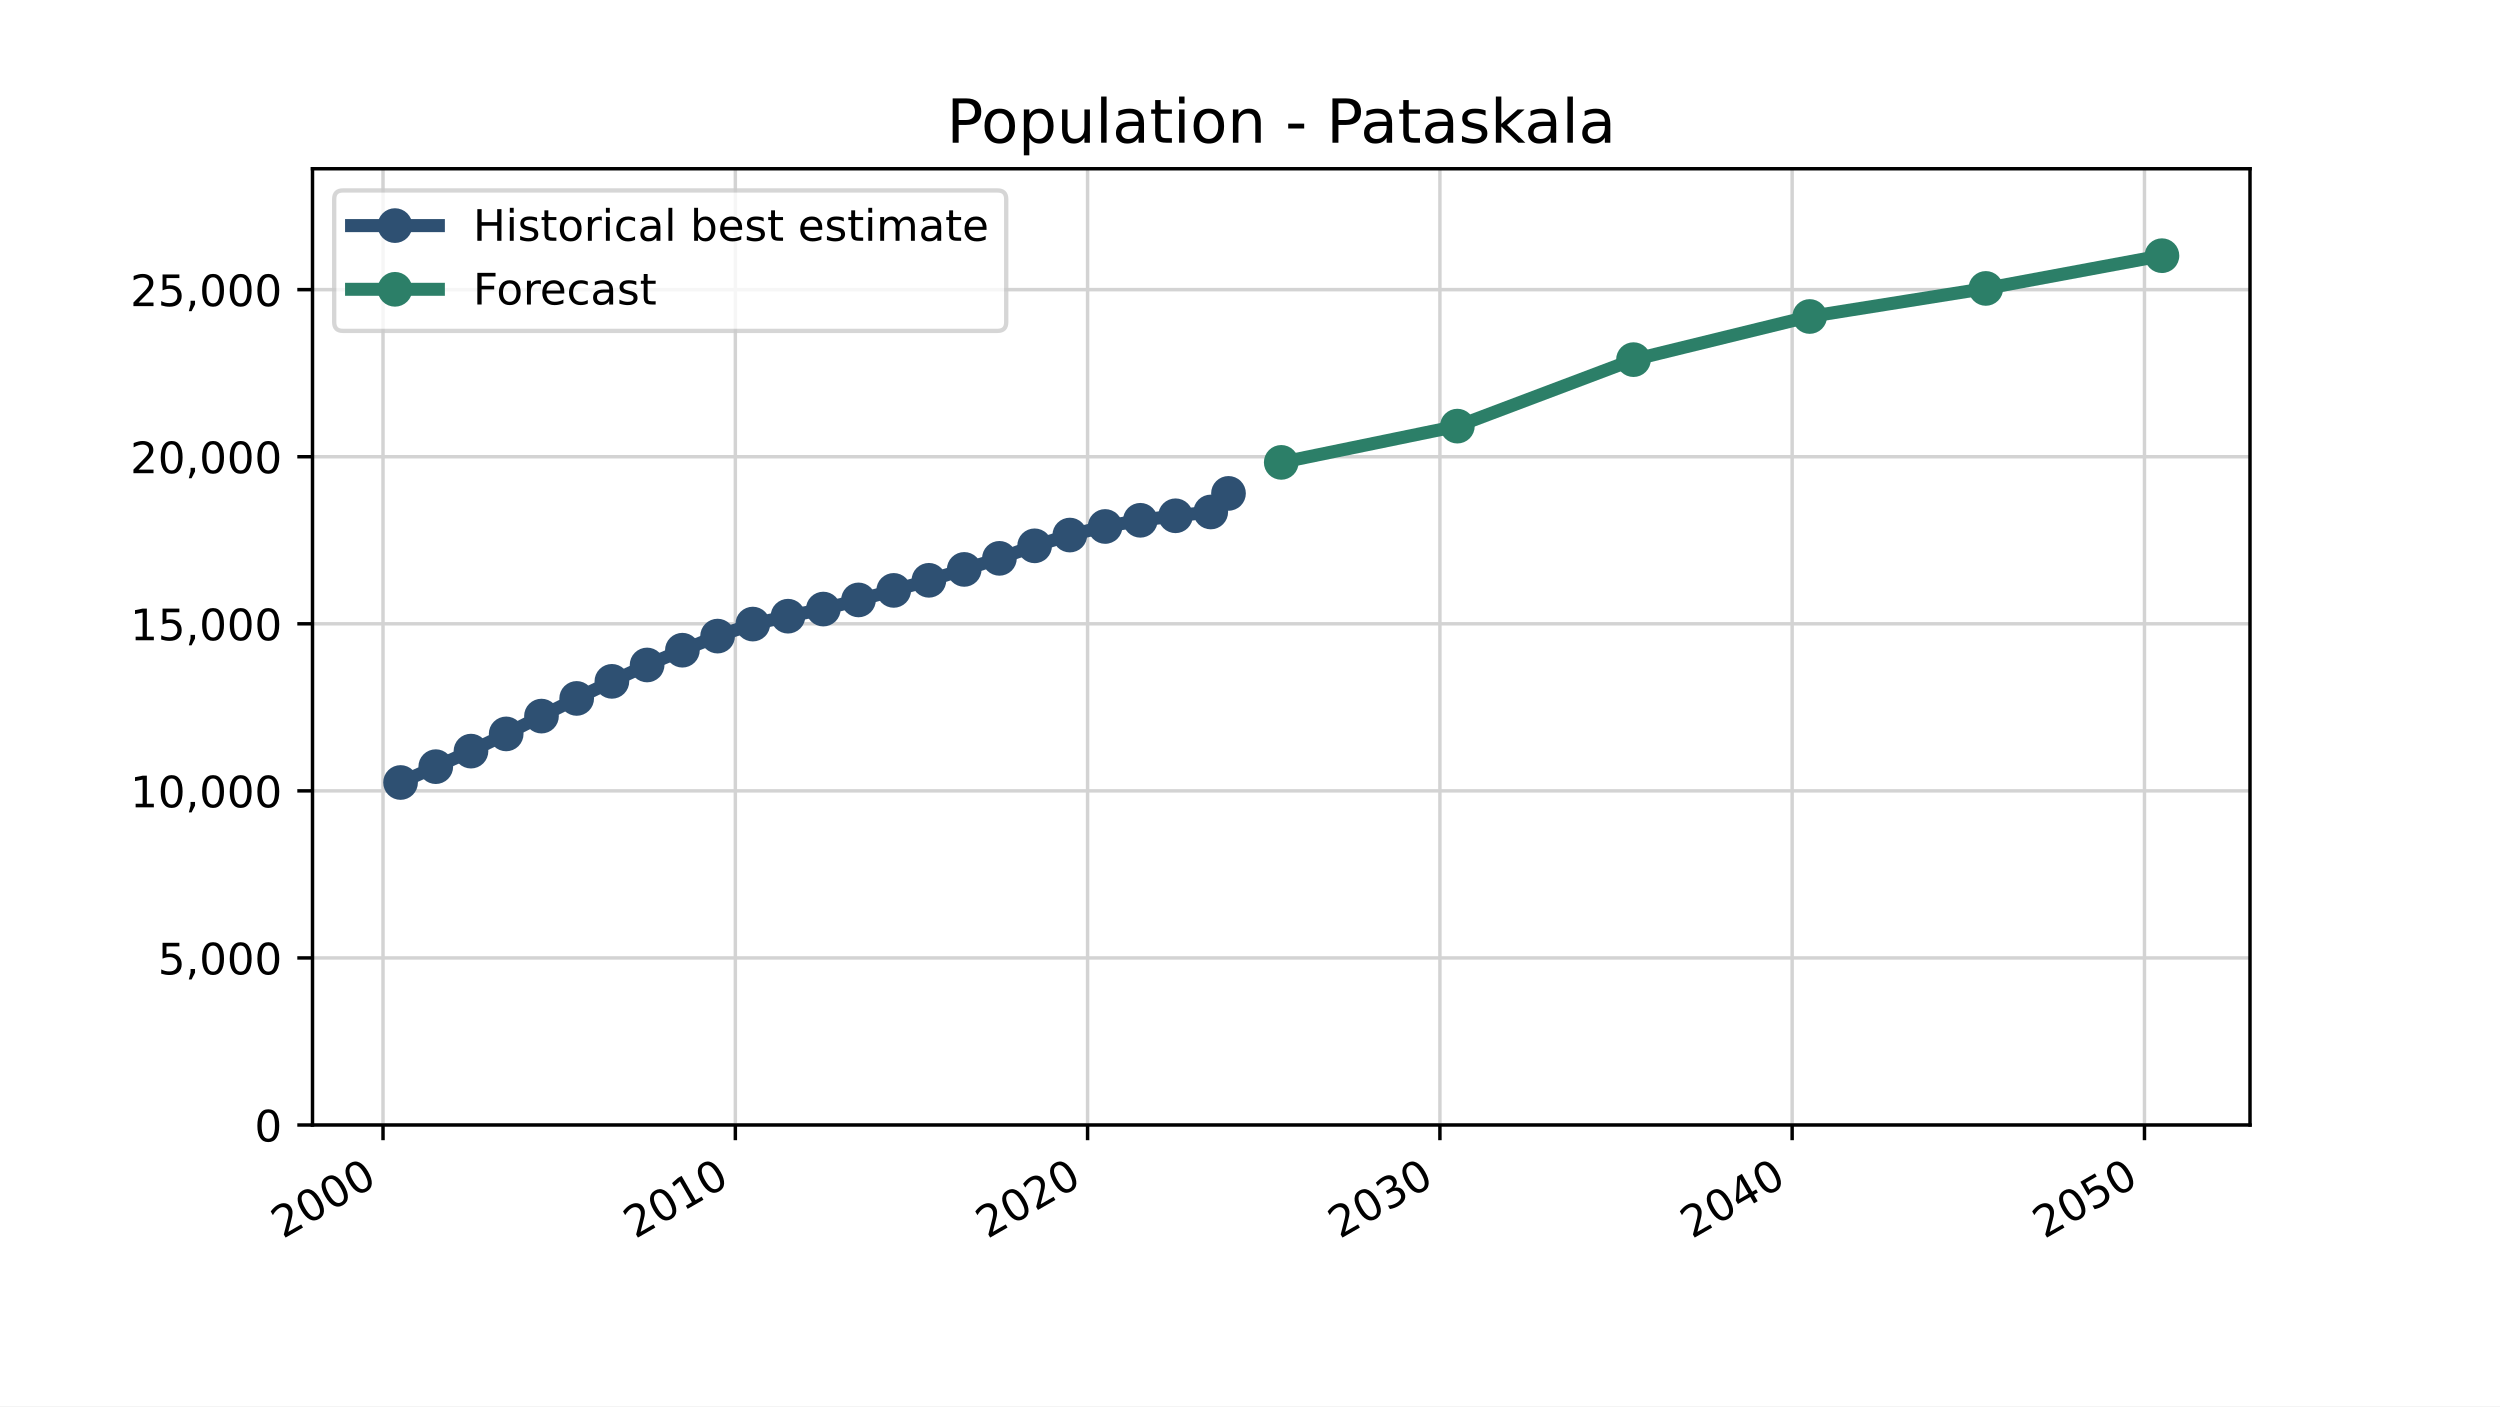
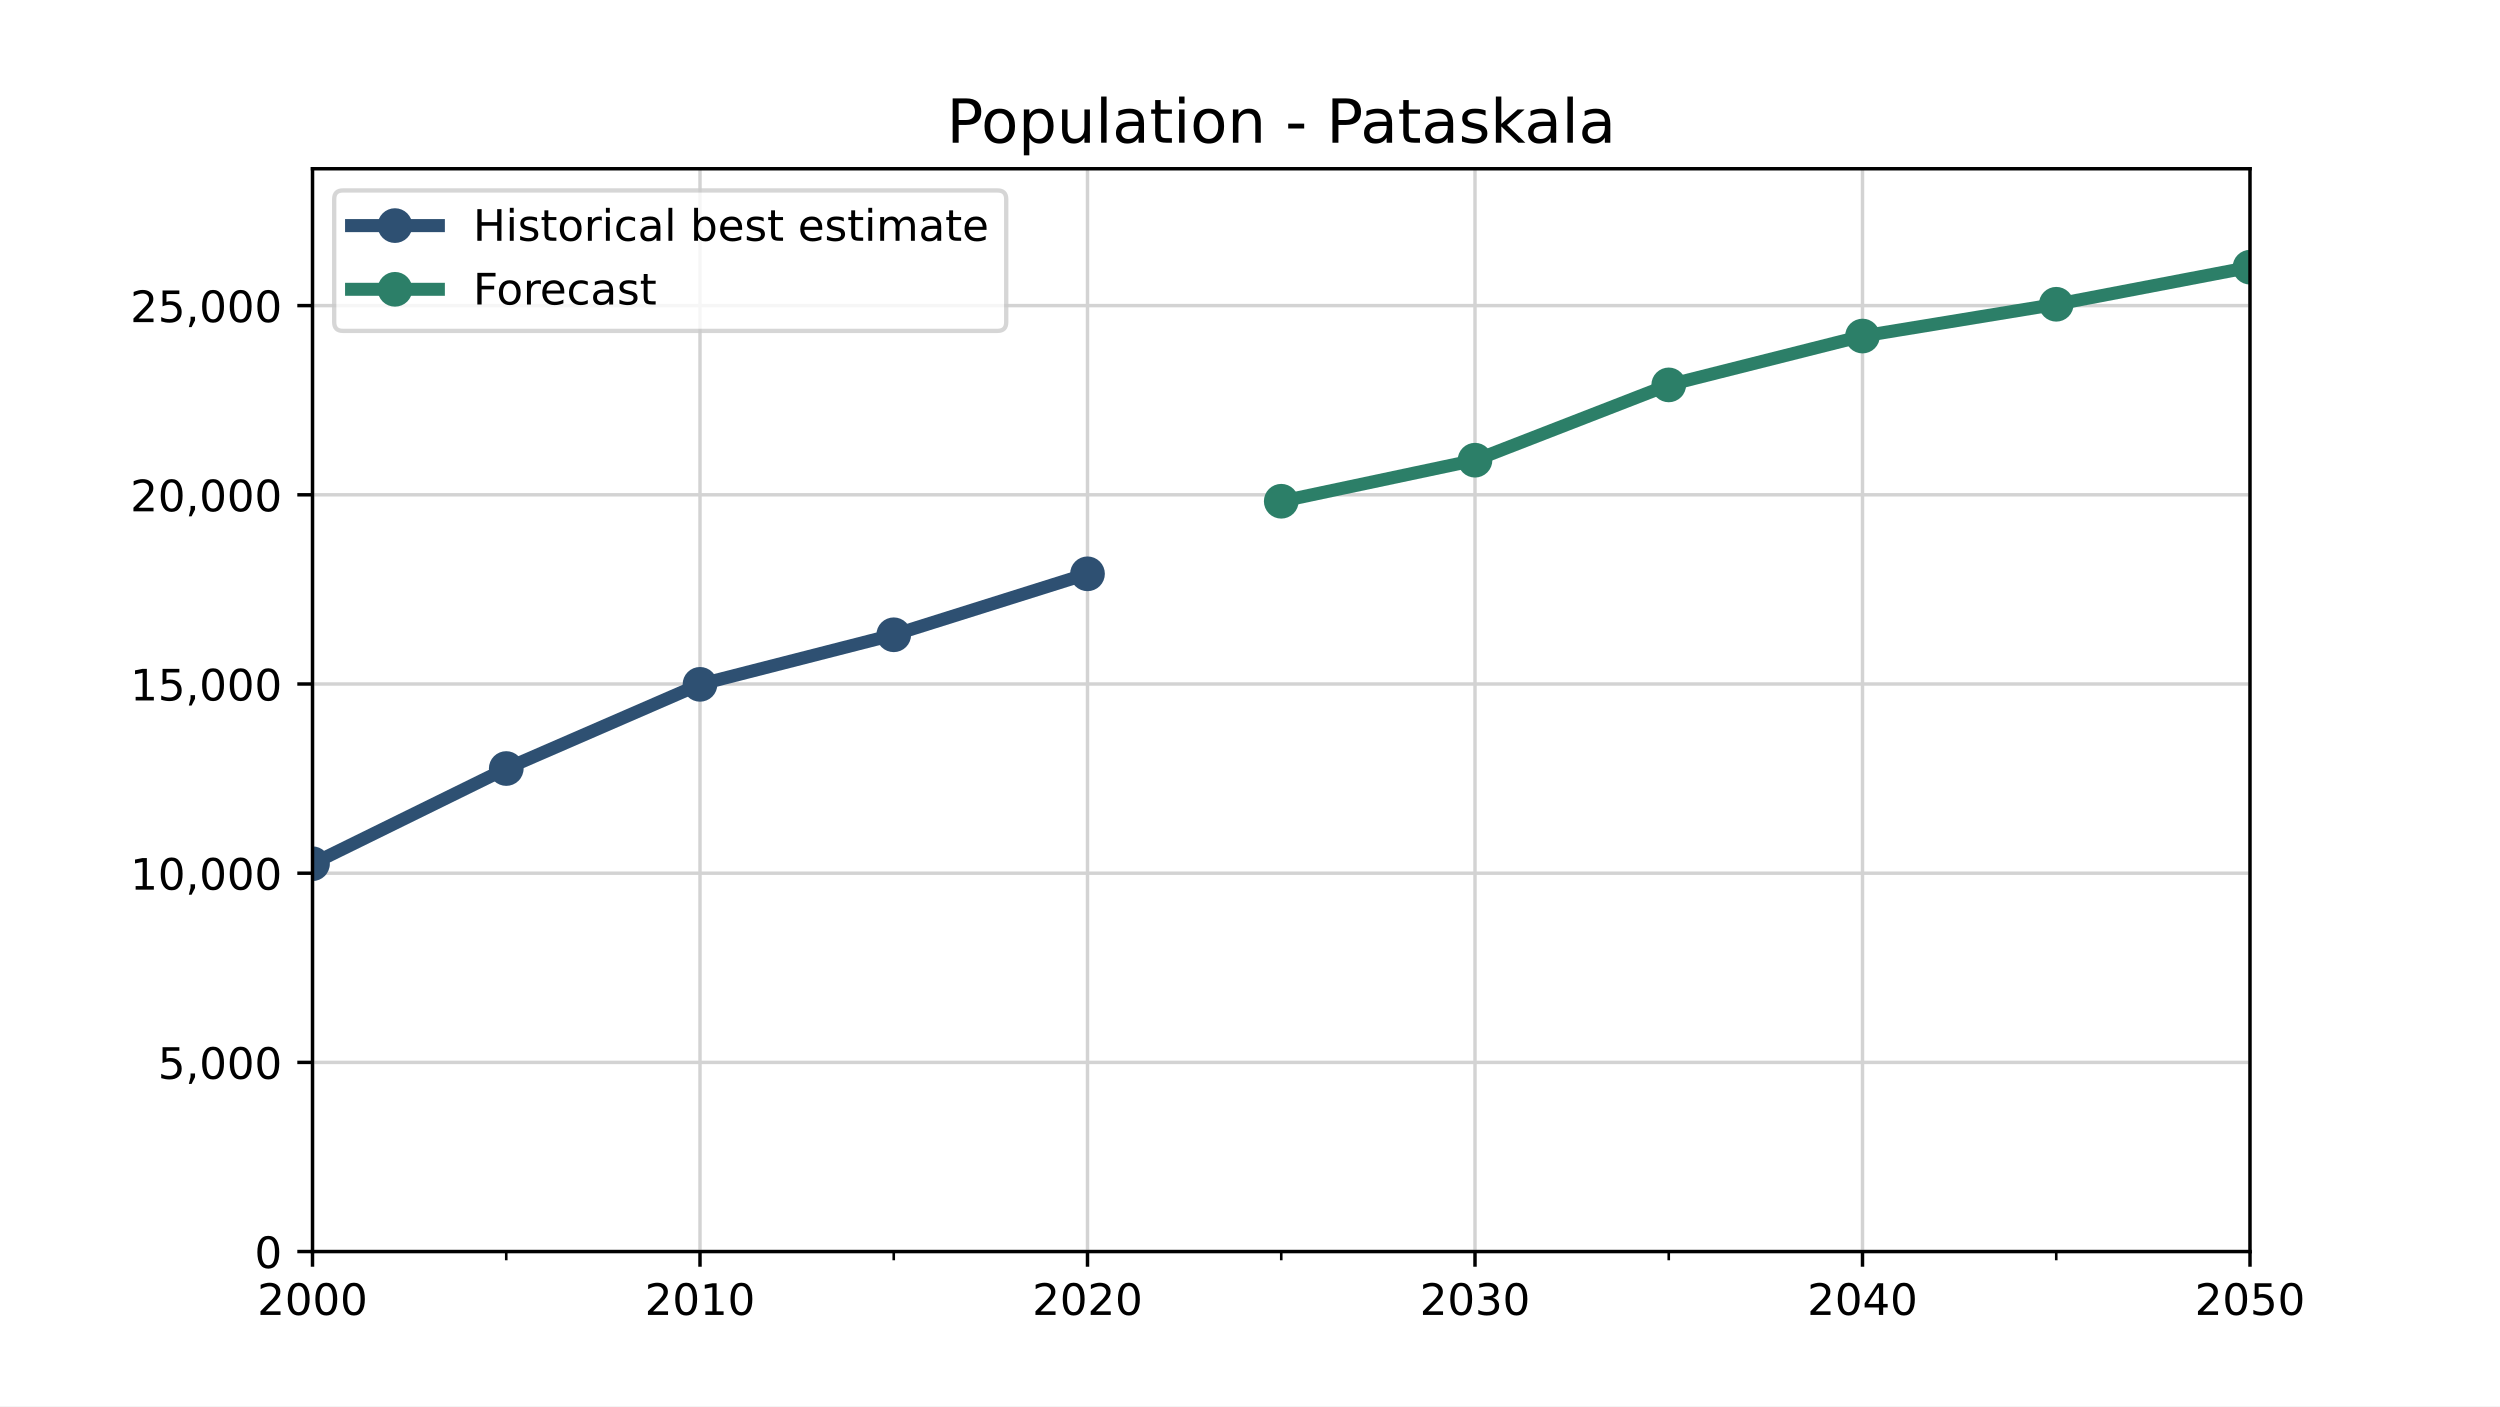
<svg xmlns="http://www.w3.org/2000/svg" xmlns:xlink="http://www.w3.org/1999/xlink" width="576pt" height="324pt" viewBox="0 0 576 324" version="1.1">
  <defs>
    <style type="text/css">*{stroke-linejoin: round; stroke-linecap: butt}</style>
  </defs>
  <g id="figure_1">
    <g id="patch_1">
      <path d="M 0 324  L 576 324  L 576 0  L 0 0  z " style="fill: #ffffff" />
    </g>
    <g id="axes_1">
      <g id="patch_2">
-         <path d="M 72 259.2  L 518.4 259.2  L 518.4 38.88  L 72 38.88  z " style="fill: #ffffff" />
+         <path d="M 72 288.36  L 518.4 288.36  L 518.4 38.88  L 72 38.88  z " style="fill: #ffffff" />
      </g>
      <g id="matplotlib.axis_1">
        <g id="xtick_1">
          <g id="line2d_1">
-             <path d="M 88.247 259.2  L 88.247 38.88  " clip-path="url(#p2a5ba63aef)" style="fill: none; stroke: #d3d3d3; stroke-width: 0.8; stroke-linecap: square" />
+             <path d="M 72 288.36  L 72 38.88  " clip-path="url(#pd862f242be)" style="fill: none; stroke: #d3d3d3; stroke-width: 0.8; stroke-linecap: square" />
          </g>
          <g id="line2d_2">
            <defs>
-               <path id="m966c3546dd" d="M 0 0  L 0 3.5  " style="stroke: #000000; stroke-width: 0.8" />
+               <path id="mcab2bc5b9f" d="M 0 0  L 0 3.5  " style="stroke: #000000; stroke-width: 0.8" />
            </defs>
            <g>
-               <use xlink:href="#m966c3546dd" x="88.247" y="259.2" style="stroke: #000000; stroke-width: 0.8" />
+               <use xlink:href="#mcab2bc5b9f" x="72" y="288.36" style="stroke: #000000; stroke-width: 0.8" />
            </g>
          </g>
          <g id="text_1">
-             <g transform="translate(65.16631 285.5054) rotate(-30) scale(0.1 -0.1)">
+             <g transform="translate(59.275 302.9584) scale(0.1 -0.1)">
              <defs>
                <path id="DejaVuSans-32" d="M 1228 531  L 3431 531  L 3431 0  L 469 0  L 469 531  Q 828 903 1448 1529  Q 2069 2156 2228 2338  Q 2531 2678 2651 2914  Q 2772 3150 2772 3378  Q 2772 3750 2511 3984  Q 2250 4219 1831 4219  Q 1534 4219 1204 4116  Q 875 4013 500 3803  L 500 4441  Q 881 4594 1212 4672  Q 1544 4750 1819 4750  Q 2544 4750 2975 4387  Q 3406 4025 3406 3419  Q 3406 3131 3298 2873  Q 3191 2616 2906 2266  Q 2828 2175 2409 1742  Q 1991 1309 1228 531  z " transform="scale(0.015625)" />
                <path id="DejaVuSans-30" d="M 2034 4250  Q 1547 4250 1301 3770  Q 1056 3291 1056 2328  Q 1056 1369 1301 889  Q 1547 409 2034 409  Q 2525 409 2770 889  Q 3016 1369 3016 2328  Q 3016 3291 2770 3770  Q 2525 4250 2034 4250  z M 2034 4750  Q 2819 4750 3233 4129  Q 3647 3509 3647 2328  Q 3647 1150 3233 529  Q 2819 -91 2034 -91  Q 1250 -91 836 529  Q 422 1150 422 2328  Q 422 3509 836 4129  Q 1250 4750 2034 4750  z " transform="scale(0.015625)" />
              </defs>
              <use xlink:href="#DejaVuSans-32" />
              <use xlink:href="#DejaVuSans-30" x="63.623" />
              <use xlink:href="#DejaVuSans-30" x="127.246" />
              <use xlink:href="#DejaVuSans-30" x="190.869" />
            </g>
          </g>
        </g>
        <g id="xtick_2">
          <g id="line2d_3">
-             <path d="M 169.423 259.2  L 169.423 38.88  " clip-path="url(#p2a5ba63aef)" style="fill: none; stroke: #d3d3d3; stroke-width: 0.8; stroke-linecap: square" />
+             <path d="M 161.28 288.36  L 161.28 38.88  " clip-path="url(#pd862f242be)" style="fill: none; stroke: #d3d3d3; stroke-width: 0.8; stroke-linecap: square" />
          </g>
          <g id="line2d_4">
            <g>
-               <use xlink:href="#m966c3546dd" x="169.423" y="259.2" style="stroke: #000000; stroke-width: 0.8" />
+               <use xlink:href="#mcab2bc5b9f" x="161.28" y="288.36" style="stroke: #000000; stroke-width: 0.8" />
            </g>
          </g>
          <g id="text_2">
-             <g transform="translate(146.3433 285.5054) rotate(-30) scale(0.1 -0.1)">
+             <g transform="translate(148.555 302.9584) scale(0.1 -0.1)">
              <defs>
                <path id="DejaVuSans-31" d="M 794 531  L 1825 531  L 1825 4091  L 703 3866  L 703 4441  L 1819 4666  L 2450 4666  L 2450 531  L 3481 531  L 3481 0  L 794 0  L 794 531  z " transform="scale(0.015625)" />
              </defs>
              <use xlink:href="#DejaVuSans-32" />
              <use xlink:href="#DejaVuSans-30" x="63.623" />
              <use xlink:href="#DejaVuSans-31" x="127.246" />
              <use xlink:href="#DejaVuSans-30" x="190.869" />
            </g>
          </g>
        </g>
        <g id="xtick_3">
          <g id="line2d_5">
-             <path d="M 250.578 259.2  L 250.578 38.88  " clip-path="url(#p2a5ba63aef)" style="fill: none; stroke: #d3d3d3; stroke-width: 0.8; stroke-linecap: square" />
+             <path d="M 250.56 288.36  L 250.56 38.88  " clip-path="url(#pd862f242be)" style="fill: none; stroke: #d3d3d3; stroke-width: 0.8; stroke-linecap: square" />
          </g>
          <g id="line2d_6">
            <g>
-               <use xlink:href="#m966c3546dd" x="250.578" y="259.2" style="stroke: #000000; stroke-width: 0.8" />
+               <use xlink:href="#mcab2bc5b9f" x="250.56" y="288.36" style="stroke: #000000; stroke-width: 0.8" />
            </g>
          </g>
          <g id="text_3">
-             <g transform="translate(227.498 285.5054) rotate(-30) scale(0.1 -0.1)">
+             <g transform="translate(237.835 302.9584) scale(0.1 -0.1)">
              <use xlink:href="#DejaVuSans-32" />
              <use xlink:href="#DejaVuSans-30" x="63.623" />
              <use xlink:href="#DejaVuSans-32" x="127.246" />
              <use xlink:href="#DejaVuSans-30" x="190.869" />
            </g>
          </g>
        </g>
        <g id="xtick_4">
          <g id="line2d_7">
-             <path d="M 331.755 259.2  L 331.755 38.88  " clip-path="url(#p2a5ba63aef)" style="fill: none; stroke: #d3d3d3; stroke-width: 0.8; stroke-linecap: square" />
+             <path d="M 339.84 288.36  L 339.84 38.88  " clip-path="url(#pd862f242be)" style="fill: none; stroke: #d3d3d3; stroke-width: 0.8; stroke-linecap: square" />
          </g>
          <g id="line2d_8">
            <g>
-               <use xlink:href="#m966c3546dd" x="331.755" y="259.2" style="stroke: #000000; stroke-width: 0.8" />
+               <use xlink:href="#mcab2bc5b9f" x="339.84" y="288.36" style="stroke: #000000; stroke-width: 0.8" />
            </g>
          </g>
          <g id="text_4">
-             <g transform="translate(308.675 285.5054) rotate(-30) scale(0.1 -0.1)">
+             <g transform="translate(327.115 302.9584) scale(0.1 -0.1)">
              <defs>
                <path id="DejaVuSans-33" d="M 2597 2516  Q 3050 2419 3304 2112  Q 3559 1806 3559 1356  Q 3559 666 3084 287  Q 2609 -91 1734 -91  Q 1441 -91 1130 -33  Q 819 25 488 141  L 488 750  Q 750 597 1062 519  Q 1375 441 1716 441  Q 2309 441 2620 675  Q 2931 909 2931 1356  Q 2931 1769 2642 2001  Q 2353 2234 1838 2234  L 1294 2234  L 1294 2753  L 1863 2753  Q 2328 2753 2575 2939  Q 2822 3125 2822 3475  Q 2822 3834 2567 4026  Q 2313 4219 1838 4219  Q 1578 4219 1281 4162  Q 984 4106 628 3988  L 628 4550  Q 988 4650 1302 4700  Q 1616 4750 1894 4750  Q 2613 4750 3031 4423  Q 3450 4097 3450 3541  Q 3450 3153 3228 2886  Q 3006 2619 2597 2516  z " transform="scale(0.015625)" />
              </defs>
              <use xlink:href="#DejaVuSans-32" />
              <use xlink:href="#DejaVuSans-30" x="63.623" />
              <use xlink:href="#DejaVuSans-33" x="127.246" />
              <use xlink:href="#DejaVuSans-30" x="190.869" />
            </g>
          </g>
        </g>
        <g id="xtick_5">
          <g id="line2d_9">
-             <path d="M 412.91 259.2  L 412.91 38.88  " clip-path="url(#p2a5ba63aef)" style="fill: none; stroke: #d3d3d3; stroke-width: 0.8; stroke-linecap: square" />
+             <path d="M 429.12 288.36  L 429.12 38.88  " clip-path="url(#pd862f242be)" style="fill: none; stroke: #d3d3d3; stroke-width: 0.8; stroke-linecap: square" />
          </g>
          <g id="line2d_10">
            <g>
-               <use xlink:href="#m966c3546dd" x="412.91" y="259.2" style="stroke: #000000; stroke-width: 0.8" />
+               <use xlink:href="#mcab2bc5b9f" x="429.12" y="288.36" style="stroke: #000000; stroke-width: 0.8" />
            </g>
          </g>
          <g id="text_5">
-             <g transform="translate(389.8297 285.5054) rotate(-30) scale(0.1 -0.1)">
+             <g transform="translate(416.395 302.9584) scale(0.1 -0.1)">
              <defs>
                <path id="DejaVuSans-34" d="M 2419 4116  L 825 1625  L 2419 1625  L 2419 4116  z M 2253 4666  L 3047 4666  L 3047 1625  L 3713 1625  L 3713 1100  L 3047 1100  L 3047 0  L 2419 0  L 2419 1100  L 313 1100  L 313 1709  L 2253 4666  z " transform="scale(0.015625)" />
              </defs>
              <use xlink:href="#DejaVuSans-32" />
              <use xlink:href="#DejaVuSans-30" x="63.623" />
              <use xlink:href="#DejaVuSans-34" x="127.246" />
              <use xlink:href="#DejaVuSans-30" x="190.869" />
            </g>
          </g>
        </g>
        <g id="xtick_6">
          <g id="line2d_11">
-             <path d="M 494.087 259.2  L 494.087 38.88  " clip-path="url(#p2a5ba63aef)" style="fill: none; stroke: #d3d3d3; stroke-width: 0.8; stroke-linecap: square" />
+             <path d="M 518.4 288.36  L 518.4 38.88  " clip-path="url(#pd862f242be)" style="fill: none; stroke: #d3d3d3; stroke-width: 0.8; stroke-linecap: square" />
          </g>
          <g id="line2d_12">
            <g>
-               <use xlink:href="#m966c3546dd" x="494.087" y="259.2" style="stroke: #000000; stroke-width: 0.8" />
+               <use xlink:href="#mcab2bc5b9f" x="518.4" y="288.36" style="stroke: #000000; stroke-width: 0.8" />
            </g>
          </g>
          <g id="text_6">
-             <g transform="translate(471.0067 285.5054) rotate(-30) scale(0.1 -0.1)">
+             <g transform="translate(505.675 302.9584) scale(0.1 -0.1)">
              <defs>
                <path id="DejaVuSans-35" d="M 691 4666  L 3169 4666  L 3169 4134  L 1269 4134  L 1269 2991  Q 1406 3038 1543 3061  Q 1681 3084 1819 3084  Q 2600 3084 3056 2656  Q 3513 2228 3513 1497  Q 3513 744 3044 326  Q 2575 -91 1722 -91  Q 1428 -91 1123 -41  Q 819 9 494 109  L 494 744  Q 775 591 1075 516  Q 1375 441 1709 441  Q 2250 441 2565 725  Q 2881 1009 2881 1497  Q 2881 1984 2565 2268  Q 2250 2553 1709 2553  Q 1456 2553 1204 2497  Q 953 2441 691 2322  L 691 4666  z " transform="scale(0.015625)" />
              </defs>
              <use xlink:href="#DejaVuSans-32" />
              <use xlink:href="#DejaVuSans-30" x="63.623" />
              <use xlink:href="#DejaVuSans-35" x="127.246" />
              <use xlink:href="#DejaVuSans-30" x="190.869" />
+             </g>
+           </g>
+         </g>
+         <g id="xtick_7">
+           <g id="line2d_13">
+             <defs>
+               <path id="m69ffda055f" d="M 0 0  L 0 2  " style="stroke: #000000; stroke-width: 0.6" />
+             </defs>
+             <g>
+               <use xlink:href="#m69ffda055f" x="116.64" y="288.36" style="stroke: #000000; stroke-width: 0.6" />
+             </g>
+           </g>
+         </g>
+         <g id="xtick_8">
+           <g id="line2d_14">
+             <g>
+               <use xlink:href="#m69ffda055f" x="205.92" y="288.36" style="stroke: #000000; stroke-width: 0.6" />
+             </g>
+           </g>
+         </g>
+         <g id="xtick_9">
+           <g id="line2d_15">
+             <g>
+               <use xlink:href="#m69ffda055f" x="295.2" y="288.36" style="stroke: #000000; stroke-width: 0.6" />
+             </g>
+           </g>
+         </g>
+         <g id="xtick_10">
+           <g id="line2d_16">
+             <g>
+               <use xlink:href="#m69ffda055f" x="384.48" y="288.36" style="stroke: #000000; stroke-width: 0.6" />
+             </g>
+           </g>
+         </g>
+         <g id="xtick_11">
+           <g id="line2d_17">
+             <g>
+               <use xlink:href="#m69ffda055f" x="473.76" y="288.36" style="stroke: #000000; stroke-width: 0.6" />
            </g>
          </g>
        </g>
      </g>
      <g id="matplotlib.axis_2">
        <g id="ytick_1">
-           <g id="line2d_13">
-             <path d="M 72 259.2  L 518.4 259.2  " clip-path="url(#p2a5ba63aef)" style="fill: none; stroke: #d3d3d3; stroke-width: 0.8; stroke-linecap: square" />
-           </g>
-           <g id="line2d_14">
+           <g id="line2d_18">
+             <path d="M 72 288.36  L 518.4 288.36  " clip-path="url(#pd862f242be)" style="fill: none; stroke: #d3d3d3; stroke-width: 0.8; stroke-linecap: square" />
+           </g>
+           <g id="line2d_19">
            <defs>
-               <path id="m8018575fba" d="M 0 0  L -3.5 0  " style="stroke: #000000; stroke-width: 0.8" />
+               <path id="m1b04cf6841" d="M 0 0  L -3.5 0  " style="stroke: #000000; stroke-width: 0.8" />
            </defs>
            <g>
-               <use xlink:href="#m8018575fba" x="72" y="259.2" style="stroke: #000000; stroke-width: 0.8" />
+               <use xlink:href="#m1b04cf6841" x="72" y="288.36" style="stroke: #000000; stroke-width: 0.8" />
            </g>
          </g>
          <g id="text_7">
-             <g transform="translate(58.6375 262.9992) scale(0.1 -0.1)">
+             <g transform="translate(58.6375 292.1592) scale(0.1 -0.1)">
              <use xlink:href="#DejaVuSans-30" />
            </g>
          </g>
        </g>
        <g id="ytick_2">
-           <g id="line2d_15">
-             <path d="M 72 220.706  L 518.4 220.706  " clip-path="url(#p2a5ba63aef)" style="fill: none; stroke: #d3d3d3; stroke-width: 0.8; stroke-linecap: square" />
-           </g>
-           <g id="line2d_16">
-             <g>
-               <use xlink:href="#m8018575fba" x="72" y="220.706" style="stroke: #000000; stroke-width: 0.8" />
+           <g id="line2d_20">
+             <path d="M 72 244.771  L 518.4 244.771  " clip-path="url(#pd862f242be)" style="fill: none; stroke: #d3d3d3; stroke-width: 0.8; stroke-linecap: square" />
+           </g>
+           <g id="line2d_21">
+             <g>
+               <use xlink:href="#m1b04cf6841" x="72" y="244.771" style="stroke: #000000; stroke-width: 0.8" />
            </g>
          </g>
          <g id="text_8">
-             <g transform="translate(36.37188 224.5054) scale(0.1 -0.1)">
+             <g transform="translate(36.37188 248.5707) scale(0.1 -0.1)">
              <defs>
                <path id="DejaVuSans-2c" d="M 750 794  L 1409 794  L 1409 256  L 897 -744  L 494 -744  L 750 256  L 750 794  z " transform="scale(0.015625)" />
              </defs>
              <use xlink:href="#DejaVuSans-35" />
              <use xlink:href="#DejaVuSans-2c" x="63.623" />
              <use xlink:href="#DejaVuSans-30" x="95.41" />
              <use xlink:href="#DejaVuSans-30" x="159.033" />
              <use xlink:href="#DejaVuSans-30" x="222.656" />
            </g>
          </g>
        </g>
        <g id="ytick_3">
-           <g id="line2d_17">
-             <path d="M 72 182.212  L 518.4 182.212  " clip-path="url(#p2a5ba63aef)" style="fill: none; stroke: #d3d3d3; stroke-width: 0.8; stroke-linecap: square" />
-           </g>
-           <g id="line2d_18">
-             <g>
-               <use xlink:href="#m8018575fba" x="72" y="182.212" style="stroke: #000000; stroke-width: 0.8" />
+           <g id="line2d_22">
+             <path d="M 72 201.183  L 518.4 201.183  " clip-path="url(#pd862f242be)" style="fill: none; stroke: #d3d3d3; stroke-width: 0.8; stroke-linecap: square" />
+           </g>
+           <g id="line2d_23">
+             <g>
+               <use xlink:href="#m1b04cf6841" x="72" y="201.183" style="stroke: #000000; stroke-width: 0.8" />
            </g>
          </g>
          <g id="text_9">
-             <g transform="translate(30.00937 186.0116) scale(0.1 -0.1)">
+             <g transform="translate(30.00937 204.9821) scale(0.1 -0.1)">
              <use xlink:href="#DejaVuSans-31" />
              <use xlink:href="#DejaVuSans-30" x="63.623" />
              <use xlink:href="#DejaVuSans-2c" x="127.246" />
              <use xlink:href="#DejaVuSans-30" x="159.033" />
              <use xlink:href="#DejaVuSans-30" x="222.656" />
              <use xlink:href="#DejaVuSans-30" x="286.279" />
            </g>
          </g>
        </g>
        <g id="ytick_4">
-           <g id="line2d_19">
-             <path d="M 72 143.719  L 518.4 143.719  " clip-path="url(#p2a5ba63aef)" style="fill: none; stroke: #d3d3d3; stroke-width: 0.8; stroke-linecap: square" />
-           </g>
-           <g id="line2d_20">
-             <g>
-               <use xlink:href="#m8018575fba" x="72" y="143.719" style="stroke: #000000; stroke-width: 0.8" />
+           <g id="line2d_24">
+             <path d="M 72 157.594  L 518.4 157.594  " clip-path="url(#pd862f242be)" style="fill: none; stroke: #d3d3d3; stroke-width: 0.8; stroke-linecap: square" />
+           </g>
+           <g id="line2d_25">
+             <g>
+               <use xlink:href="#m1b04cf6841" x="72" y="157.594" style="stroke: #000000; stroke-width: 0.8" />
            </g>
          </g>
          <g id="text_10">
-             <g transform="translate(30.00937 147.5178) scale(0.1 -0.1)">
+             <g transform="translate(30.00937 161.3935) scale(0.1 -0.1)">
              <use xlink:href="#DejaVuSans-31" />
              <use xlink:href="#DejaVuSans-35" x="63.623" />
              <use xlink:href="#DejaVuSans-2c" x="127.246" />
              <use xlink:href="#DejaVuSans-30" x="159.033" />
              <use xlink:href="#DejaVuSans-30" x="222.656" />
              <use xlink:href="#DejaVuSans-30" x="286.279" />
            </g>
          </g>
        </g>
        <g id="ytick_5">
-           <g id="line2d_21">
-             <path d="M 72 105.225  L 518.4 105.225  " clip-path="url(#p2a5ba63aef)" style="fill: none; stroke: #d3d3d3; stroke-width: 0.8; stroke-linecap: square" />
-           </g>
-           <g id="line2d_22">
-             <g>
-               <use xlink:href="#m8018575fba" x="72" y="105.225" style="stroke: #000000; stroke-width: 0.8" />
+           <g id="line2d_26">
+             <path d="M 72 114.006  L 518.4 114.006  " clip-path="url(#pd862f242be)" style="fill: none; stroke: #d3d3d3; stroke-width: 0.8; stroke-linecap: square" />
+           </g>
+           <g id="line2d_27">
+             <g>
+               <use xlink:href="#m1b04cf6841" x="72" y="114.006" style="stroke: #000000; stroke-width: 0.8" />
            </g>
          </g>
          <g id="text_11">
-             <g transform="translate(30.00937 109.024) scale(0.1 -0.1)">
+             <g transform="translate(30.00937 117.805) scale(0.1 -0.1)">
              <use xlink:href="#DejaVuSans-32" />
              <use xlink:href="#DejaVuSans-30" x="63.623" />
              <use xlink:href="#DejaVuSans-2c" x="127.246" />
              <use xlink:href="#DejaVuSans-30" x="159.033" />
              <use xlink:href="#DejaVuSans-30" x="222.656" />
              <use xlink:href="#DejaVuSans-30" x="286.279" />
            </g>
          </g>
        </g>
        <g id="ytick_6">
-           <g id="line2d_23">
-             <path d="M 72 66.731  L 518.4 66.731  " clip-path="url(#p2a5ba63aef)" style="fill: none; stroke: #d3d3d3; stroke-width: 0.8; stroke-linecap: square" />
-           </g>
-           <g id="line2d_24">
-             <g>
-               <use xlink:href="#m8018575fba" x="72" y="66.731" style="stroke: #000000; stroke-width: 0.8" />
+           <g id="line2d_28">
+             <path d="M 72 70.417  L 518.4 70.417  " clip-path="url(#pd862f242be)" style="fill: none; stroke: #d3d3d3; stroke-width: 0.8; stroke-linecap: square" />
+           </g>
+           <g id="line2d_29">
+             <g>
+               <use xlink:href="#m1b04cf6841" x="72" y="70.417" style="stroke: #000000; stroke-width: 0.8" />
            </g>
          </g>
          <g id="text_12">
-             <g transform="translate(30.00937 70.53025) scale(0.1 -0.1)">
+             <g transform="translate(30.00937 74.21641) scale(0.1 -0.1)">
              <use xlink:href="#DejaVuSans-32" />
              <use xlink:href="#DejaVuSans-35" x="63.623" />
              <use xlink:href="#DejaVuSans-2c" x="127.246" />
              <use xlink:href="#DejaVuSans-30" x="159.033" />
              <use xlink:href="#DejaVuSans-30" x="222.656" />
              <use xlink:href="#DejaVuSans-30" x="286.279" />
            </g>
          </g>
        </g>
      </g>
-       <g id="line2d_25">
-         <path d="M 92.291 180.288  L 100.402 176.639  L 108.513 173.059  L 116.624 169.094  L 124.757 164.99  L 132.868 160.918  L 140.979 156.984  L 149.09 153.211  L 157.224 149.808  L 165.335 146.559  L 173.446 143.788  L 181.557 141.971  L 189.69 140.331  L 197.801 138.222  L 205.912 136.028  L 214.023 133.703  L 222.156 131.193  L 230.267 128.644  L 238.378 125.757  L 246.489 123.278  L 254.623 121.3  L 262.734 119.876  L 270.845 118.836  L 278.956 117.959  L 283.045 113.678  " clip-path="url(#p2a5ba63aef)" style="fill: none; stroke: #2e5072; stroke-width: 3; stroke-linecap: square" />
+       <g id="line2d_30">
+         <path d="M 72 199.003  L 116.64 177.07  L 161.28 157.673  L 205.92 146.253  L 250.56 132.208  " clip-path="url(#pd862f242be)" style="fill: none; stroke: #2e5072; stroke-width: 3; stroke-linecap: square" />
        <defs>
-           <path id="m1e6361a715" d="M 0 3.5  C 0.928 3.5 1.819 3.131 2.475 2.475  C 3.131 1.819 3.5 0.928 3.5 0  C 3.5 -0.928 3.131 -1.819 2.475 -2.475  C 1.819 -3.131 0.928 -3.5 0 -3.5  C -0.928 -3.5 -1.819 -3.131 -2.475 -2.475  C -3.131 -1.819 -3.5 -0.928 -3.5 0  C -3.5 0.928 -3.131 1.819 -2.475 2.475  C -1.819 3.131 -0.928 3.5 0 3.5  z " style="stroke: #2e5072" />
+           <path id="m4c154061ab" d="M 0 3.5  C 0.928 3.5 1.819 3.131 2.475 2.475  C 3.131 1.819 3.5 0.928 3.5 0  C 3.5 -0.928 3.131 -1.819 2.475 -2.475  C 1.819 -3.131 0.928 -3.5 0 -3.5  C -0.928 -3.5 -1.819 -3.131 -2.475 -2.475  C -3.131 -1.819 -3.5 -0.928 -3.5 0  C -3.5 0.928 -3.131 1.819 -2.475 2.475  C -1.819 3.131 -0.928 3.5 0 3.5  z " style="stroke: #2e5072" />
        </defs>
-         <g clip-path="url(#p2a5ba63aef)">
-           <use xlink:href="#m1e6361a715" x="92.291" y="180.288" style="fill: #2e5072; stroke: #2e5072" />
-           <use xlink:href="#m1e6361a715" x="100.402" y="176.639" style="fill: #2e5072; stroke: #2e5072" />
-           <use xlink:href="#m1e6361a715" x="108.513" y="173.059" style="fill: #2e5072; stroke: #2e5072" />
-           <use xlink:href="#m1e6361a715" x="116.624" y="169.094" style="fill: #2e5072; stroke: #2e5072" />
-           <use xlink:href="#m1e6361a715" x="124.757" y="164.99" style="fill: #2e5072; stroke: #2e5072" />
-           <use xlink:href="#m1e6361a715" x="132.868" y="160.918" style="fill: #2e5072; stroke: #2e5072" />
-           <use xlink:href="#m1e6361a715" x="140.979" y="156.984" style="fill: #2e5072; stroke: #2e5072" />
-           <use xlink:href="#m1e6361a715" x="149.09" y="153.211" style="fill: #2e5072; stroke: #2e5072" />
-           <use xlink:href="#m1e6361a715" x="157.224" y="149.808" style="fill: #2e5072; stroke: #2e5072" />
-           <use xlink:href="#m1e6361a715" x="165.335" y="146.559" style="fill: #2e5072; stroke: #2e5072" />
-           <use xlink:href="#m1e6361a715" x="173.446" y="143.788" style="fill: #2e5072; stroke: #2e5072" />
-           <use xlink:href="#m1e6361a715" x="181.557" y="141.971" style="fill: #2e5072; stroke: #2e5072" />
-           <use xlink:href="#m1e6361a715" x="189.69" y="140.331" style="fill: #2e5072; stroke: #2e5072" />
-           <use xlink:href="#m1e6361a715" x="197.801" y="138.222" style="fill: #2e5072; stroke: #2e5072" />
-           <use xlink:href="#m1e6361a715" x="205.912" y="136.028" style="fill: #2e5072; stroke: #2e5072" />
-           <use xlink:href="#m1e6361a715" x="214.023" y="133.703" style="fill: #2e5072; stroke: #2e5072" />
-           <use xlink:href="#m1e6361a715" x="222.156" y="131.193" style="fill: #2e5072; stroke: #2e5072" />
-           <use xlink:href="#m1e6361a715" x="230.267" y="128.644" style="fill: #2e5072; stroke: #2e5072" />
-           <use xlink:href="#m1e6361a715" x="238.378" y="125.757" style="fill: #2e5072; stroke: #2e5072" />
-           <use xlink:href="#m1e6361a715" x="246.489" y="123.278" style="fill: #2e5072; stroke: #2e5072" />
-           <use xlink:href="#m1e6361a715" x="254.623" y="121.3" style="fill: #2e5072; stroke: #2e5072" />
-           <use xlink:href="#m1e6361a715" x="262.734" y="119.876" style="fill: #2e5072; stroke: #2e5072" />
-           <use xlink:href="#m1e6361a715" x="270.845" y="118.836" style="fill: #2e5072; stroke: #2e5072" />
-           <use xlink:href="#m1e6361a715" x="278.956" y="117.959" style="fill: #2e5072; stroke: #2e5072" />
-           <use xlink:href="#m1e6361a715" x="283.045" y="113.678" style="fill: #2e5072; stroke: #2e5072" />
-         </g>
-       </g>
-       <g id="line2d_26">
-         <path d="M 295.2 106.534  L 335.777 98.18  L 376.355 82.86  L 416.954 72.921  L 457.532 66.454  L 498.109 58.909  " clip-path="url(#p2a5ba63aef)" style="fill: none; stroke: #2c7f68; stroke-width: 3; stroke-linecap: square" />
+         <g clip-path="url(#pd862f242be)">
+           <use xlink:href="#m4c154061ab" x="72" y="199.003" style="fill: #2e5072; stroke: #2e5072" />
+           <use xlink:href="#m4c154061ab" x="116.64" y="177.07" style="fill: #2e5072; stroke: #2e5072" />
+           <use xlink:href="#m4c154061ab" x="161.28" y="157.673" style="fill: #2e5072; stroke: #2e5072" />
+           <use xlink:href="#m4c154061ab" x="205.92" y="146.253" style="fill: #2e5072; stroke: #2e5072" />
+           <use xlink:href="#m4c154061ab" x="250.56" y="132.208" style="fill: #2e5072; stroke: #2e5072" />
+         </g>
+       </g>
+       <g id="line2d_31">
+         <path d="M 295.2 115.488  L 339.84 106.029  L 384.48 88.681  L 429.12 77.426  L 473.76 70.103  L 518.4 61.56  " clip-path="url(#pd862f242be)" style="fill: none; stroke: #2c7f68; stroke-width: 3; stroke-linecap: square" />
        <defs>
-           <path id="m376990f3fb" d="M 0 3.5  C 0.928 3.5 1.819 3.131 2.475 2.475  C 3.131 1.819 3.5 0.928 3.5 0  C 3.5 -0.928 3.131 -1.819 2.475 -2.475  C 1.819 -3.131 0.928 -3.5 0 -3.5  C -0.928 -3.5 -1.819 -3.131 -2.475 -2.475  C -3.131 -1.819 -3.5 -0.928 -3.5 0  C -3.5 0.928 -3.131 1.819 -2.475 2.475  C -1.819 3.131 -0.928 3.5 0 3.5  z " style="stroke: #2c7f68" />
+           <path id="m8f14acaf3e" d="M 0 3.5  C 0.928 3.5 1.819 3.131 2.475 2.475  C 3.131 1.819 3.5 0.928 3.5 0  C 3.5 -0.928 3.131 -1.819 2.475 -2.475  C 1.819 -3.131 0.928 -3.5 0 -3.5  C -0.928 -3.5 -1.819 -3.131 -2.475 -2.475  C -3.131 -1.819 -3.5 -0.928 -3.5 0  C -3.5 0.928 -3.131 1.819 -2.475 2.475  C -1.819 3.131 -0.928 3.5 0 3.5  z " style="stroke: #2c7f68" />
        </defs>
-         <g clip-path="url(#p2a5ba63aef)">
-           <use xlink:href="#m376990f3fb" x="295.2" y="106.534" style="fill: #2c7f68; stroke: #2c7f68" />
-           <use xlink:href="#m376990f3fb" x="335.777" y="98.18" style="fill: #2c7f68; stroke: #2c7f68" />
-           <use xlink:href="#m376990f3fb" x="376.355" y="82.86" style="fill: #2c7f68; stroke: #2c7f68" />
-           <use xlink:href="#m376990f3fb" x="416.954" y="72.921" style="fill: #2c7f68; stroke: #2c7f68" />
-           <use xlink:href="#m376990f3fb" x="457.532" y="66.454" style="fill: #2c7f68; stroke: #2c7f68" />
-           <use xlink:href="#m376990f3fb" x="498.109" y="58.909" style="fill: #2c7f68; stroke: #2c7f68" />
+         <g clip-path="url(#pd862f242be)">
+           <use xlink:href="#m8f14acaf3e" x="295.2" y="115.488" style="fill: #2c7f68; stroke: #2c7f68" />
+           <use xlink:href="#m8f14acaf3e" x="339.84" y="106.029" style="fill: #2c7f68; stroke: #2c7f68" />
+           <use xlink:href="#m8f14acaf3e" x="384.48" y="88.681" style="fill: #2c7f68; stroke: #2c7f68" />
+           <use xlink:href="#m8f14acaf3e" x="429.12" y="77.426" style="fill: #2c7f68; stroke: #2c7f68" />
+           <use xlink:href="#m8f14acaf3e" x="473.76" y="70.103" style="fill: #2c7f68; stroke: #2c7f68" />
+           <use xlink:href="#m8f14acaf3e" x="518.4" y="61.56" style="fill: #2c7f68; stroke: #2c7f68" />
        </g>
      </g>
      <g id="patch_3">
-         <path d="M 72 259.2  L 72 38.88  " style="fill: none; stroke: #000000; stroke-width: 0.8; stroke-linejoin: miter; stroke-linecap: square" />
+         <path d="M 72 288.36  L 72 38.88  " style="fill: none; stroke: #000000; stroke-width: 0.8; stroke-linejoin: miter; stroke-linecap: square" />
      </g>
      <g id="patch_4">
-         <path d="M 518.4 259.2  L 518.4 38.88  " style="fill: none; stroke: #000000; stroke-width: 0.8; stroke-linejoin: miter; stroke-linecap: square" />
+         <path d="M 518.4 288.36  L 518.4 38.88  " style="fill: none; stroke: #000000; stroke-width: 0.8; stroke-linejoin: miter; stroke-linecap: square" />
      </g>
      <g id="patch_5">
-         <path d="M 72 259.2  L 518.4 259.2  " style="fill: none; stroke: #000000; stroke-width: 0.8; stroke-linejoin: miter; stroke-linecap: square" />
+         <path d="M 72 288.36  L 518.4 288.36  " style="fill: none; stroke: #000000; stroke-width: 0.8; stroke-linejoin: miter; stroke-linecap: square" />
      </g>
      <g id="patch_6">
        <path d="M 72 38.88  L 518.4 38.88  " style="fill: none; stroke: #000000; stroke-width: 0.8; stroke-linejoin: miter; stroke-linecap: square" />
      </g>
      <g id="text_13">
        <g transform="translate(218.1213 32.88) scale(0.14 -0.14)">
          <defs>
            <path id="DejaVuSans-50" d="M 1259 4147  L 1259 2394  L 2053 2394  Q 2494 2394 2734 2622  Q 2975 2850 2975 3272  Q 2975 3691 2734 3919  Q 2494 4147 2053 4147  L 1259 4147  z M 628 4666  L 2053 4666  Q 2838 4666 3239 4311  Q 3641 3956 3641 3272  Q 3641 2581 3239 2228  Q 2838 1875 2053 1875  L 1259 1875  L 1259 0  L 628 0  L 628 4666  z " transform="scale(0.015625)" />
            <path id="DejaVuSans-6f" d="M 1959 3097  Q 1497 3097 1228 2736  Q 959 2375 959 1747  Q 959 1119 1226 758  Q 1494 397 1959 397  Q 2419 397 2687 759  Q 2956 1122 2956 1747  Q 2956 2369 2687 2733  Q 2419 3097 1959 3097  z M 1959 3584  Q 2709 3584 3137 3096  Q 3566 2609 3566 1747  Q 3566 888 3137 398  Q 2709 -91 1959 -91  Q 1206 -91 779 398  Q 353 888 353 1747  Q 353 2609 779 3096  Q 1206 3584 1959 3584  z " transform="scale(0.015625)" />
            <path id="DejaVuSans-70" d="M 1159 525  L 1159 -1331  L 581 -1331  L 581 3500  L 1159 3500  L 1159 2969  Q 1341 3281 1617 3432  Q 1894 3584 2278 3584  Q 2916 3584 3314 3078  Q 3713 2572 3713 1747  Q 3713 922 3314 415  Q 2916 -91 2278 -91  Q 1894 -91 1617 61  Q 1341 213 1159 525  z M 3116 1747  Q 3116 2381 2855 2742  Q 2594 3103 2138 3103  Q 1681 3103 1420 2742  Q 1159 2381 1159 1747  Q 1159 1113 1420 752  Q 1681 391 2138 391  Q 2594 391 2855 752  Q 3116 1113 3116 1747  z " transform="scale(0.015625)" />
            <path id="DejaVuSans-75" d="M 544 1381  L 544 3500  L 1119 3500  L 1119 1403  Q 1119 906 1312 657  Q 1506 409 1894 409  Q 2359 409 2629 706  Q 2900 1003 2900 1516  L 2900 3500  L 3475 3500  L 3475 0  L 2900 0  L 2900 538  Q 2691 219 2414 64  Q 2138 -91 1772 -91  Q 1169 -91 856 284  Q 544 659 544 1381  z M 1991 3584  L 1991 3584  z " transform="scale(0.015625)" />
            <path id="DejaVuSans-6c" d="M 603 4863  L 1178 4863  L 1178 0  L 603 0  L 603 4863  z " transform="scale(0.015625)" />
            <path id="DejaVuSans-61" d="M 2194 1759  Q 1497 1759 1228 1600  Q 959 1441 959 1056  Q 959 750 1161 570  Q 1363 391 1709 391  Q 2188 391 2477 730  Q 2766 1069 2766 1631  L 2766 1759  L 2194 1759  z M 3341 1997  L 3341 0  L 2766 0  L 2766 531  Q 2569 213 2275 61  Q 1981 -91 1556 -91  Q 1019 -91 701 211  Q 384 513 384 1019  Q 384 1609 779 1909  Q 1175 2209 1959 2209  L 2766 2209  L 2766 2266  Q 2766 2663 2505 2880  Q 2244 3097 1772 3097  Q 1472 3097 1187 3025  Q 903 2953 641 2809  L 641 3341  Q 956 3463 1253 3523  Q 1550 3584 1831 3584  Q 2591 3584 2966 3190  Q 3341 2797 3341 1997  z " transform="scale(0.015625)" />
            <path id="DejaVuSans-74" d="M 1172 4494  L 1172 3500  L 2356 3500  L 2356 3053  L 1172 3053  L 1172 1153  Q 1172 725 1289 603  Q 1406 481 1766 481  L 2356 481  L 2356 0  L 1766 0  Q 1100 0 847 248  Q 594 497 594 1153  L 594 3053  L 172 3053  L 172 3500  L 594 3500  L 594 4494  L 1172 4494  z " transform="scale(0.015625)" />
            <path id="DejaVuSans-69" d="M 603 3500  L 1178 3500  L 1178 0  L 603 0  L 603 3500  z M 603 4863  L 1178 4863  L 1178 4134  L 603 4134  L 603 4863  z " transform="scale(0.015625)" />
            <path id="DejaVuSans-6e" d="M 3513 2113  L 3513 0  L 2938 0  L 2938 2094  Q 2938 2591 2744 2837  Q 2550 3084 2163 3084  Q 1697 3084 1428 2787  Q 1159 2491 1159 1978  L 1159 0  L 581 0  L 581 3500  L 1159 3500  L 1159 2956  Q 1366 3272 1645 3428  Q 1925 3584 2291 3584  Q 2894 3584 3203 3211  Q 3513 2838 3513 2113  z " transform="scale(0.015625)" />
            <path id="DejaVuSans-20" transform="scale(0.015625)" />
            <path id="DejaVuSans-2d" d="M 313 2009  L 1997 2009  L 1997 1497  L 313 1497  L 313 2009  z " transform="scale(0.015625)" />
            <path id="DejaVuSans-73" d="M 2834 3397  L 2834 2853  Q 2591 2978 2328 3040  Q 2066 3103 1784 3103  Q 1356 3103 1142 2972  Q 928 2841 928 2578  Q 928 2378 1081 2264  Q 1234 2150 1697 2047  L 1894 2003  Q 2506 1872 2764 1633  Q 3022 1394 3022 966  Q 3022 478 2636 193  Q 2250 -91 1575 -91  Q 1294 -91 989 -36  Q 684 19 347 128  L 347 722  Q 666 556 975 473  Q 1284 391 1588 391  Q 1994 391 2212 530  Q 2431 669 2431 922  Q 2431 1156 2273 1281  Q 2116 1406 1581 1522  L 1381 1569  Q 847 1681 609 1914  Q 372 2147 372 2553  Q 372 3047 722 3315  Q 1072 3584 1716 3584  Q 2034 3584 2315 3537  Q 2597 3491 2834 3397  z " transform="scale(0.015625)" />
            <path id="DejaVuSans-6b" d="M 581 4863  L 1159 4863  L 1159 1991  L 2875 3500  L 3609 3500  L 1753 1863  L 3688 0  L 2938 0  L 1159 1709  L 1159 0  L 581 0  L 581 4863  z " transform="scale(0.015625)" />
          </defs>
          <use xlink:href="#DejaVuSans-50" />
          <use xlink:href="#DejaVuSans-6f" x="56.678" />
          <use xlink:href="#DejaVuSans-70" x="117.859" />
          <use xlink:href="#DejaVuSans-75" x="181.336" />
          <use xlink:href="#DejaVuSans-6c" x="244.715" />
          <use xlink:href="#DejaVuSans-61" x="272.498" />
          <use xlink:href="#DejaVuSans-74" x="333.777" />
          <use xlink:href="#DejaVuSans-69" x="372.986" />
          <use xlink:href="#DejaVuSans-6f" x="400.77" />
          <use xlink:href="#DejaVuSans-6e" x="461.951" />
          <use xlink:href="#DejaVuSans-20" x="525.33" />
          <use xlink:href="#DejaVuSans-2d" x="557.117" />
          <use xlink:href="#DejaVuSans-20" x="593.201" />
          <use xlink:href="#DejaVuSans-50" x="624.988" />
          <use xlink:href="#DejaVuSans-61" x="680.791" />
          <use xlink:href="#DejaVuSans-74" x="742.07" />
          <use xlink:href="#DejaVuSans-61" x="781.279" />
          <use xlink:href="#DejaVuSans-73" x="842.559" />
          <use xlink:href="#DejaVuSans-6b" x="894.658" />
          <use xlink:href="#DejaVuSans-61" x="950.818" />
          <use xlink:href="#DejaVuSans-6c" x="1012.098" />
          <use xlink:href="#DejaVuSans-61" x="1039.881" />
        </g>
      </g>
      <g id="legend_1">
        <g id="patch_7">
          <path d="M 79 76.236  L 229.831 76.236  Q 231.831 76.236 231.831 74.236  L 231.831 45.88  Q 231.831 43.88 229.831 43.88  L 79 43.88  Q 77 43.88 77 45.88  L 77 74.236  Q 77 76.236 79 76.236  z " style="fill: #ffffff; opacity: 0.8; stroke: #cccccc; stroke-linejoin: miter" />
        </g>
-         <g id="line2d_27">
+         <g id="line2d_32">
          <path d="M 81 51.978  L 91 51.978  L 101 51.978  " style="fill: none; stroke: #2e5072; stroke-width: 3; stroke-linecap: square" />
          <g>
-             <use xlink:href="#m1e6361a715" x="91" y="51.978" style="fill: #2e5072; stroke: #2e5072" />
+             <use xlink:href="#m4c154061ab" x="91" y="51.978" style="fill: #2e5072; stroke: #2e5072" />
          </g>
        </g>
        <g id="text_14">
          <g transform="translate(109 55.47844) scale(0.1 -0.1)">
            <defs>
              <path id="DejaVuSans-48" d="M 628 4666  L 1259 4666  L 1259 2753  L 3553 2753  L 3553 4666  L 4184 4666  L 4184 0  L 3553 0  L 3553 2222  L 1259 2222  L 1259 0  L 628 0  L 628 4666  z " transform="scale(0.015625)" />
              <path id="DejaVuSans-72" d="M 2631 2963  Q 2534 3019 2420 3045  Q 2306 3072 2169 3072  Q 1681 3072 1420 2755  Q 1159 2438 1159 1844  L 1159 0  L 581 0  L 581 3500  L 1159 3500  L 1159 2956  Q 1341 3275 1631 3429  Q 1922 3584 2338 3584  Q 2397 3584 2469 3576  Q 2541 3569 2628 3553  L 2631 2963  z " transform="scale(0.015625)" />
              <path id="DejaVuSans-63" d="M 3122 3366  L 3122 2828  Q 2878 2963 2633 3030  Q 2388 3097 2138 3097  Q 1578 3097 1268 2742  Q 959 2388 959 1747  Q 959 1106 1268 751  Q 1578 397 2138 397  Q 2388 397 2633 464  Q 2878 531 3122 666  L 3122 134  Q 2881 22 2623 -34  Q 2366 -91 2075 -91  Q 1284 -91 818 406  Q 353 903 353 1747  Q 353 2603 823 3093  Q 1294 3584 2113 3584  Q 2378 3584 2631 3529  Q 2884 3475 3122 3366  z " transform="scale(0.015625)" />
              <path id="DejaVuSans-62" d="M 3116 1747  Q 3116 2381 2855 2742  Q 2594 3103 2138 3103  Q 1681 3103 1420 2742  Q 1159 2381 1159 1747  Q 1159 1113 1420 752  Q 1681 391 2138 391  Q 2594 391 2855 752  Q 3116 1113 3116 1747  z M 1159 2969  Q 1341 3281 1617 3432  Q 1894 3584 2278 3584  Q 2916 3584 3314 3078  Q 3713 2572 3713 1747  Q 3713 922 3314 415  Q 2916 -91 2278 -91  Q 1894 -91 1617 61  Q 1341 213 1159 525  L 1159 0  L 581 0  L 581 4863  L 1159 4863  L 1159 2969  z " transform="scale(0.015625)" />
              <path id="DejaVuSans-65" d="M 3597 1894  L 3597 1613  L 953 1613  Q 991 1019 1311 708  Q 1631 397 2203 397  Q 2534 397 2845 478  Q 3156 559 3463 722  L 3463 178  Q 3153 47 2828 -22  Q 2503 -91 2169 -91  Q 1331 -91 842 396  Q 353 884 353 1716  Q 353 2575 817 3079  Q 1281 3584 2069 3584  Q 2775 3584 3186 3129  Q 3597 2675 3597 1894  z M 3022 2063  Q 3016 2534 2758 2815  Q 2500 3097 2075 3097  Q 1594 3097 1305 2825  Q 1016 2553 972 2059  L 3022 2063  z " transform="scale(0.015625)" />
              <path id="DejaVuSans-6d" d="M 3328 2828  Q 3544 3216 3844 3400  Q 4144 3584 4550 3584  Q 5097 3584 5394 3201  Q 5691 2819 5691 2113  L 5691 0  L 5113 0  L 5113 2094  Q 5113 2597 4934 2840  Q 4756 3084 4391 3084  Q 3944 3084 3684 2787  Q 3425 2491 3425 1978  L 3425 0  L 2847 0  L 2847 2094  Q 2847 2600 2669 2842  Q 2491 3084 2119 3084  Q 1678 3084 1418 2786  Q 1159 2488 1159 1978  L 1159 0  L 581 0  L 581 3500  L 1159 3500  L 1159 2956  Q 1356 3278 1631 3431  Q 1906 3584 2284 3584  Q 2666 3584 2933 3390  Q 3200 3197 3328 2828  z " transform="scale(0.015625)" />
            </defs>
            <use xlink:href="#DejaVuSans-48" />
            <use xlink:href="#DejaVuSans-69" x="75.195" />
            <use xlink:href="#DejaVuSans-73" x="102.979" />
            <use xlink:href="#DejaVuSans-74" x="155.078" />
            <use xlink:href="#DejaVuSans-6f" x="194.287" />
            <use xlink:href="#DejaVuSans-72" x="255.469" />
            <use xlink:href="#DejaVuSans-69" x="296.582" />
            <use xlink:href="#DejaVuSans-63" x="324.365" />
            <use xlink:href="#DejaVuSans-61" x="379.346" />
            <use xlink:href="#DejaVuSans-6c" x="440.625" />
            <use xlink:href="#DejaVuSans-20" x="468.408" />
            <use xlink:href="#DejaVuSans-62" x="500.195" />
            <use xlink:href="#DejaVuSans-65" x="563.672" />
            <use xlink:href="#DejaVuSans-73" x="625.195" />
            <use xlink:href="#DejaVuSans-74" x="677.295" />
            <use xlink:href="#DejaVuSans-20" x="716.504" />
            <use xlink:href="#DejaVuSans-65" x="748.291" />
            <use xlink:href="#DejaVuSans-73" x="809.814" />
            <use xlink:href="#DejaVuSans-74" x="861.914" />
            <use xlink:href="#DejaVuSans-69" x="901.123" />
            <use xlink:href="#DejaVuSans-6d" x="928.906" />
            <use xlink:href="#DejaVuSans-61" x="1026.318" />
            <use xlink:href="#DejaVuSans-74" x="1087.598" />
            <use xlink:href="#DejaVuSans-65" x="1126.807" />
          </g>
        </g>
-         <g id="line2d_28">
+         <g id="line2d_33">
          <path d="M 81 66.657  L 91 66.657  L 101 66.657  " style="fill: none; stroke: #2c7f68; stroke-width: 3; stroke-linecap: square" />
          <g>
-             <use xlink:href="#m376990f3fb" x="91" y="66.657" style="fill: #2c7f68; stroke: #2c7f68" />
+             <use xlink:href="#m8f14acaf3e" x="91" y="66.657" style="fill: #2c7f68; stroke: #2c7f68" />
          </g>
        </g>
        <g id="text_15">
          <g transform="translate(109 70.15656) scale(0.1 -0.1)">
            <defs>
              <path id="DejaVuSans-46" d="M 628 4666  L 3309 4666  L 3309 4134  L 1259 4134  L 1259 2759  L 3109 2759  L 3109 2228  L 1259 2228  L 1259 0  L 628 0  L 628 4666  z " transform="scale(0.015625)" />
            </defs>
            <use xlink:href="#DejaVuSans-46" />
            <use xlink:href="#DejaVuSans-6f" x="53.895" />
            <use xlink:href="#DejaVuSans-72" x="115.076" />
            <use xlink:href="#DejaVuSans-65" x="153.939" />
            <use xlink:href="#DejaVuSans-63" x="215.463" />
            <use xlink:href="#DejaVuSans-61" x="270.443" />
            <use xlink:href="#DejaVuSans-73" x="331.723" />
            <use xlink:href="#DejaVuSans-74" x="383.822" />
          </g>
        </g>
      </g>
    </g>
  </g>
  <defs>
-     <clipPath id="p2a5ba63aef">
-       <rect x="72" y="38.88" width="446.4" height="220.32" />
+     <clipPath id="pd862f242be">
+       <rect x="72" y="38.88" width="446.4" height="249.48" />
    </clipPath>
  </defs>
</svg>
